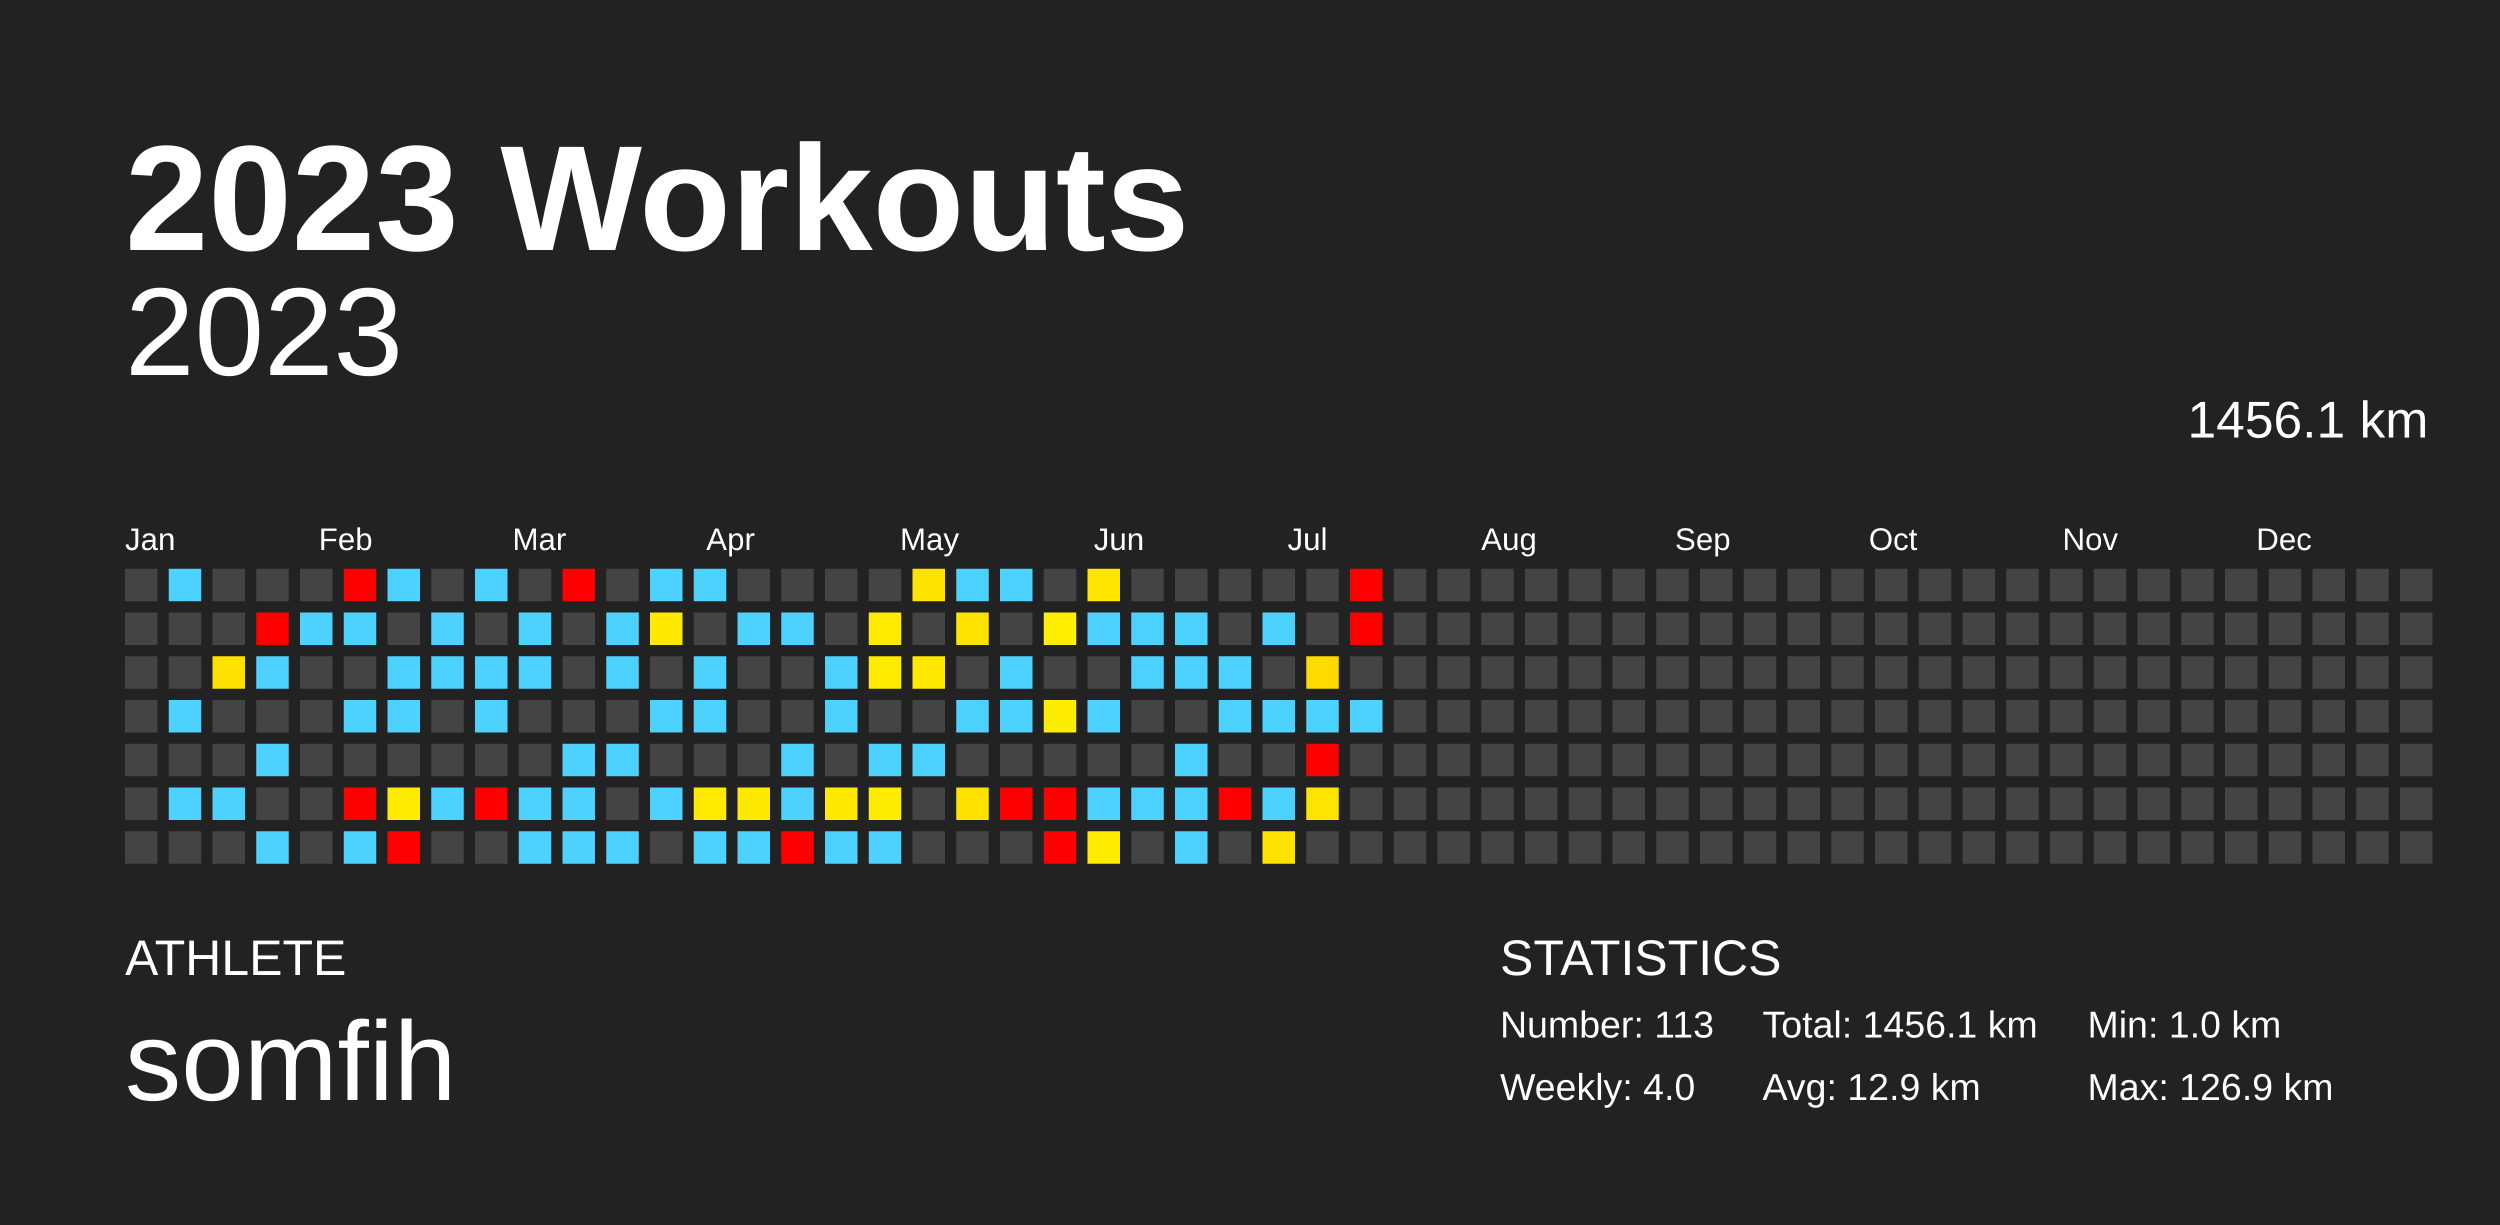
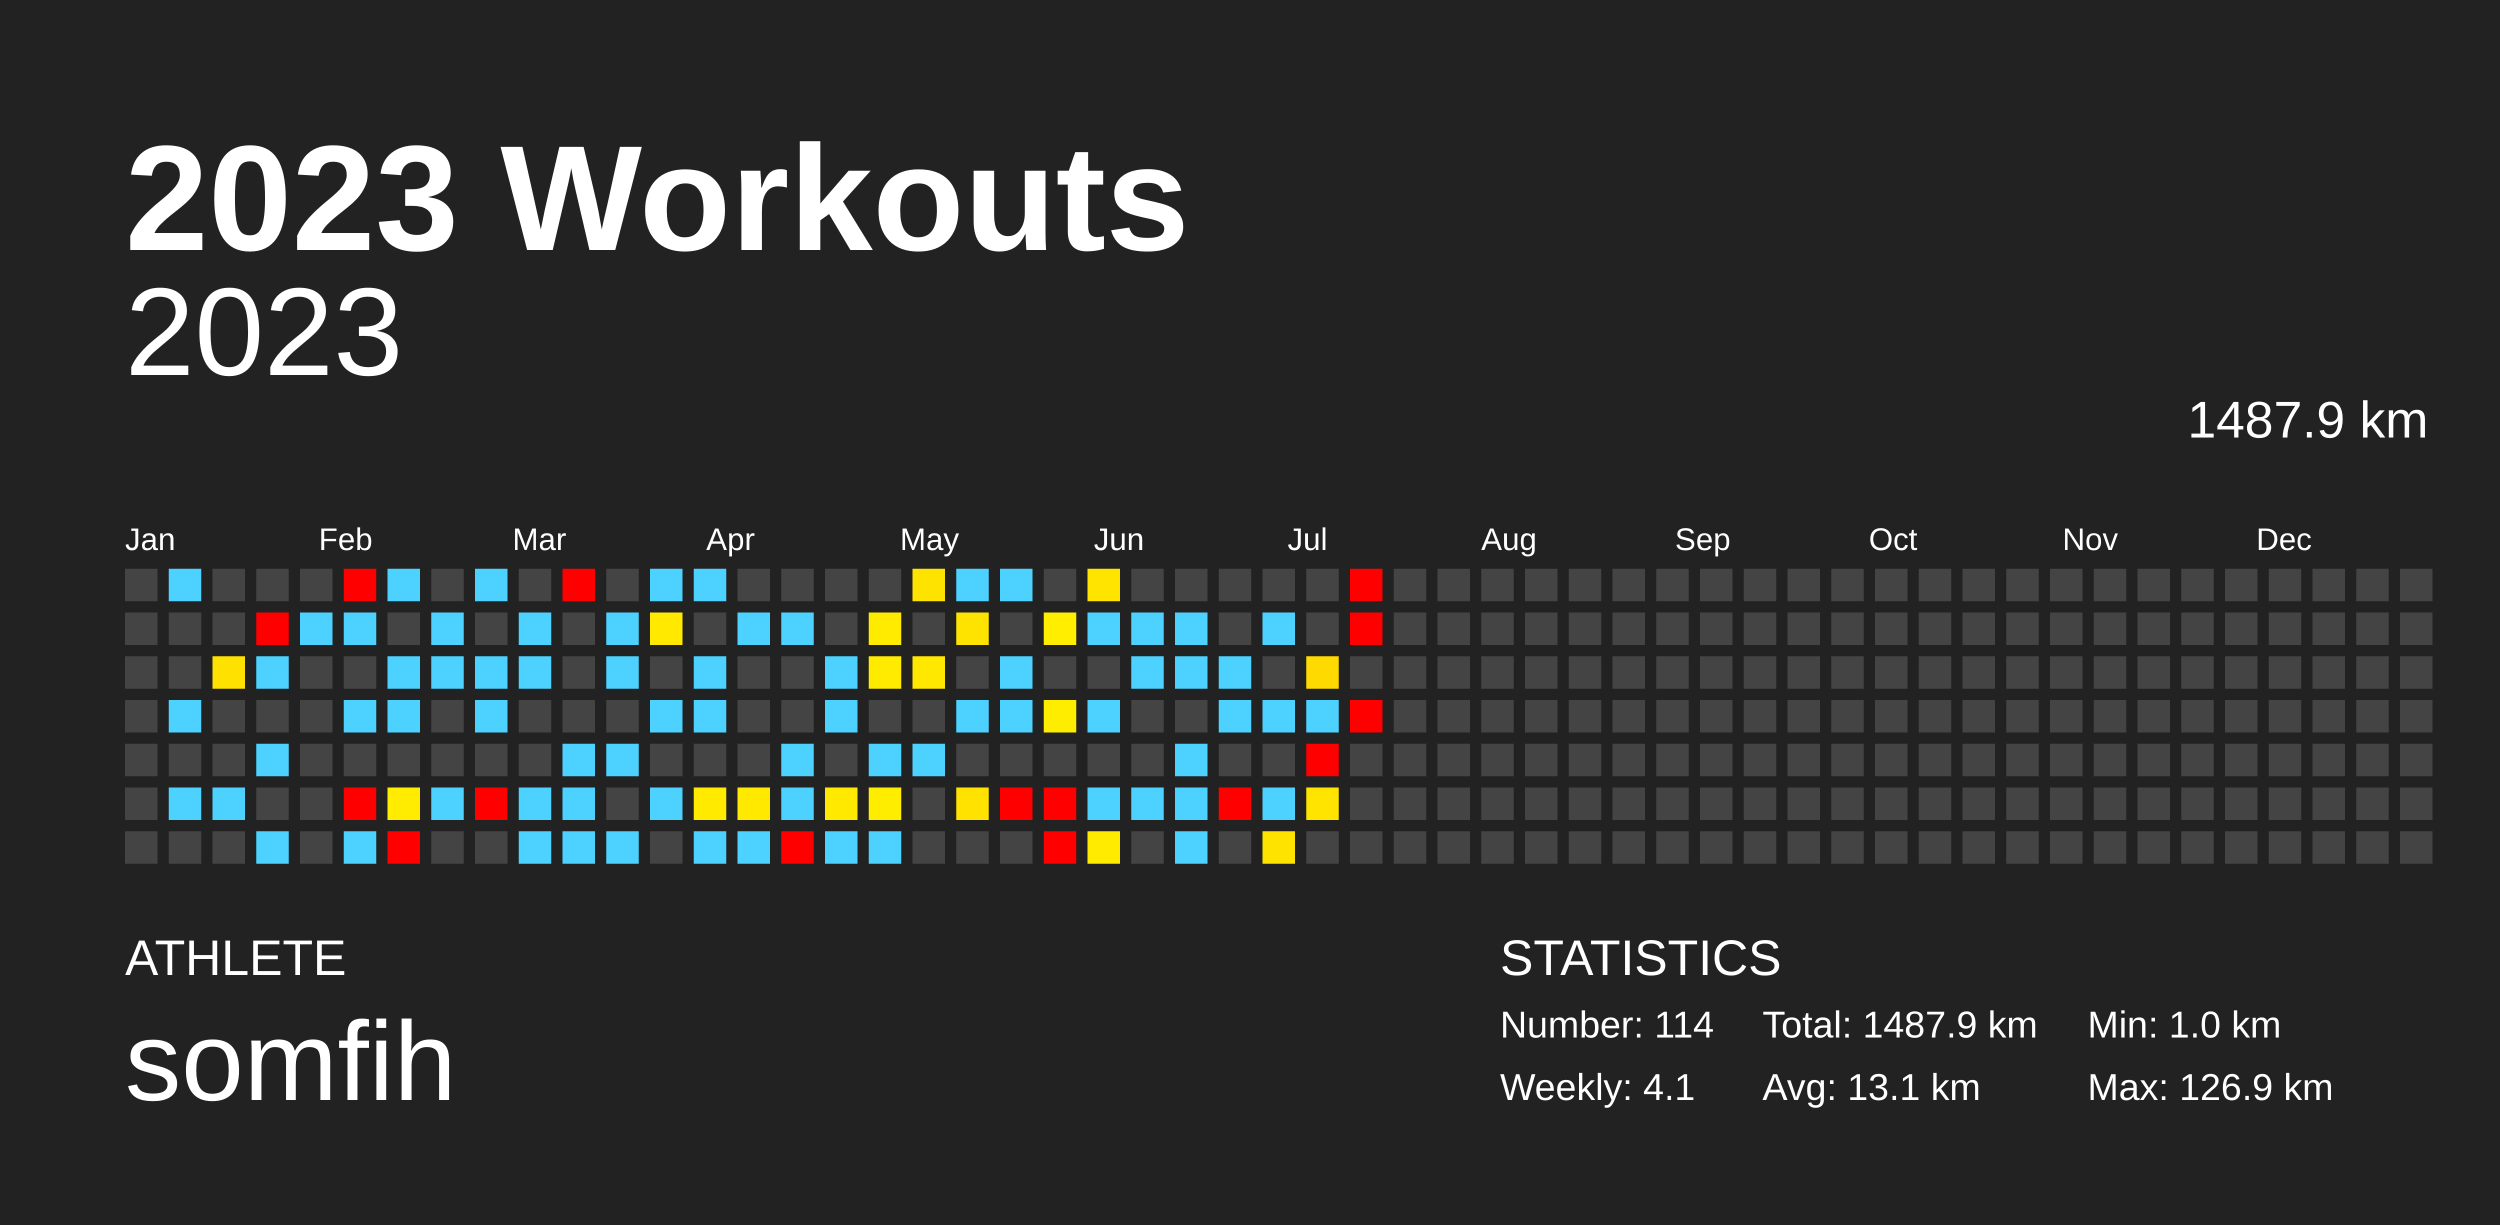
<svg xmlns="http://www.w3.org/2000/svg" baseProfile="full" height="98mm" version="1.1" viewBox="0,0,200,98" width="200mm">
  <defs />
  <rect fill="#222222" height="98" width="200" x="0" y="0" />
  <text fill="#FFFFFF" style="font-size:12px; font-family:Arial; font-weight:bold;" x="10" y="20">2023 Workouts</text>
  <text fill="#FFFFFF" style="font-size:4px; font-family:Arial" x="10" y="78">ATHLETE</text>
  <text fill="#FFFFFF" style="font-size:9px; font-family:Arial" x="10" y="88">somfih</text>
  <text fill="#FFFFFF" style="font-size:4px; font-family:Arial" x="120" y="78">STATISTICS</text>
-   <text fill="#FFFFFF" style="font-size:3px; font-family:Arial" x="120" y="83">Number: 113</text>
-   <text fill="#FFFFFF" style="font-size:3px; font-family:Arial" x="120" y="88">Weekly: 4.0</text>
-   <text fill="#FFFFFF" style="font-size:3px; font-family:Arial" x="141" y="83">Total: 1456.1 km</text>
-   <text fill="#FFFFFF" style="font-size:3px; font-family:Arial" x="141" y="88">Avg: 12.9 km</text>
+   <text fill="#FFFFFF" style="font-size:3px; font-family:Arial" x="120" y="83">Number: 114</text>
+   <text fill="#FFFFFF" style="font-size:3px; font-family:Arial" x="120" y="88">Weekly: 4.1</text>
+   <text fill="#FFFFFF" style="font-size:3px; font-family:Arial" x="141" y="83">Total: 1487.9 km</text>
+   <text fill="#FFFFFF" style="font-size:3px; font-family:Arial" x="141" y="88">Avg: 13.1 km</text>
  <text fill="#FFFFFF" style="font-size:3px; font-family:Arial" x="167" y="83">Min: 1.0 km</text>
  <text fill="#FFFFFF" style="font-size:3px; font-family:Arial" x="167" y="88">Max: 126.9 km</text>
  <text alignment-baseline="hanging" fill="#FFFFFF" style="font-size:10.0px; font-family:Arial;" x="10" y="30">2023</text>
-   <text alignment-baseline="hanging" fill="#FFFFFF" style="font-size:4.125px; font-family:Arial;" x="175" y="35">1456.1 km</text>
+   <text alignment-baseline="hanging" fill="#FFFFFF" style="font-size:4.125px; font-family:Arial;" x="175" y="35">1487.9 km</text>
  <text fill="#FFFFFF" style="font-size:2.5px; font-family:Arial" x="10.0" y="44">Jan</text>
  <text fill="#FFFFFF" style="font-size:2.5px; font-family:Arial" x="25.5" y="44">Feb</text>
  <text fill="#FFFFFF" style="font-size:2.5px; font-family:Arial" x="41.0" y="44">Mar</text>
  <text fill="#FFFFFF" style="font-size:2.5px; font-family:Arial" x="56.5" y="44">Apr</text>
  <text fill="#FFFFFF" style="font-size:2.5px; font-family:Arial" x="72.0" y="44">May</text>
  <text fill="#FFFFFF" style="font-size:2.5px; font-family:Arial" x="87.5" y="44">Jun</text>
  <text fill="#FFFFFF" style="font-size:2.5px; font-family:Arial" x="103.0" y="44">Jul</text>
  <text fill="#FFFFFF" style="font-size:2.5px; font-family:Arial" x="118.5" y="44">Aug</text>
  <text fill="#FFFFFF" style="font-size:2.5px; font-family:Arial" x="134.0" y="44">Sep</text>
  <text fill="#FFFFFF" style="font-size:2.5px; font-family:Arial" x="149.5" y="44">Oct</text>
  <text fill="#FFFFFF" style="font-size:2.5px; font-family:Arial" x="165.0" y="44">Nov</text>
  <text fill="#FFFFFF" style="font-size:2.5px; font-family:Arial" x="180.5" y="44">Dec</text>
  <rect fill="#444444" height="2.6" width="2.6" x="10.0" y="45.5" />
  <rect fill="#444444" height="2.6" width="2.6" x="10.0" y="49.0" />
  <rect fill="#444444" height="2.6" width="2.6" x="10.0" y="52.5" />
  <rect fill="#444444" height="2.6" width="2.6" x="10.0" y="56.0" />
  <rect fill="#444444" height="2.6" width="2.6" x="10.0" y="59.5" />
  <rect fill="#444444" height="2.6" width="2.6" x="10.0" y="63.0" />
  <rect fill="#444444" height="2.6" width="2.6" x="10.0" y="66.5" />
  <rect fill="#4dd2ff" height="2.6" width="2.6" x="13.5" y="45.5" />
  <rect fill="#444444" height="2.6" width="2.6" x="13.5" y="49.0" />
  <rect fill="#444444" height="2.6" width="2.6" x="13.5" y="52.5" />
  <rect fill="#4dd2ff" height="2.6" width="2.6" x="13.5" y="56.0" />
  <rect fill="#444444" height="2.6" width="2.6" x="13.5" y="59.5" />
  <rect fill="#4dd2ff" height="2.6" width="2.6" x="13.5" y="63.0" />
  <rect fill="#444444" height="2.6" width="2.6" x="13.5" y="66.5" />
  <rect fill="#444444" height="2.6" width="2.6" x="17.0" y="45.5" />
  <rect fill="#444444" height="2.6" width="2.6" x="17.0" y="49.0" />
  <rect fill="#ffe100" height="2.6" width="2.6" x="17.0" y="52.5" />
  <rect fill="#444444" height="2.6" width="2.6" x="17.0" y="56.0" />
  <rect fill="#444444" height="2.6" width="2.6" x="17.0" y="59.5" />
  <rect fill="#4dd2ff" height="2.6" width="2.6" x="17.0" y="63.0" />
  <rect fill="#444444" height="2.6" width="2.6" x="17.0" y="66.5" />
  <rect fill="#444444" height="2.6" width="2.6" x="20.5" y="45.5" />
  <rect fill="red" height="2.6" width="2.6" x="20.5" y="49.0" />
  <rect fill="#4dd2ff" height="2.6" width="2.6" x="20.5" y="52.5" />
  <rect fill="#444444" height="2.6" width="2.6" x="20.5" y="56.0" />
  <rect fill="#4dd2ff" height="2.6" width="2.6" x="20.5" y="59.5" />
  <rect fill="#444444" height="2.6" width="2.6" x="20.5" y="63.0" />
  <rect fill="#4dd2ff" height="2.6" width="2.6" x="20.5" y="66.5" />
  <rect fill="#444444" height="2.6" width="2.6" x="24.0" y="45.5" />
  <rect fill="#4dd2ff" height="2.6" width="2.6" x="24.0" y="49.0" />
  <rect fill="#444444" height="2.6" width="2.6" x="24.0" y="52.5" />
  <rect fill="#444444" height="2.6" width="2.6" x="24.0" y="56.0" />
  <rect fill="#444444" height="2.6" width="2.6" x="24.0" y="59.5" />
  <rect fill="#444444" height="2.6" width="2.6" x="24.0" y="63.0" />
  <rect fill="#444444" height="2.6" width="2.6" x="24.0" y="66.5" />
  <rect fill="red" height="2.6" width="2.6" x="27.5" y="45.5" />
  <rect fill="#4dd2ff" height="2.6" width="2.6" x="27.5" y="49.0" />
  <rect fill="#444444" height="2.6" width="2.6" x="27.5" y="52.5" />
  <rect fill="#4dd2ff" height="2.6" width="2.6" x="27.5" y="56.0" />
  <rect fill="#444444" height="2.6" width="2.6" x="27.5" y="59.5" />
  <rect fill="red" height="2.6" width="2.6" x="27.5" y="63.0" />
  <rect fill="#4dd2ff" height="2.6" width="2.6" x="27.5" y="66.5" />
  <rect fill="#4dd2ff" height="2.6" width="2.6" x="31.0" y="45.5" />
  <rect fill="#444444" height="2.6" width="2.6" x="31.0" y="49.0" />
  <rect fill="#4dd2ff" height="2.6" width="2.6" x="31.0" y="52.5" />
  <rect fill="#4dd2ff" height="2.6" width="2.6" x="31.0" y="56.0" />
  <rect fill="#444444" height="2.6" width="2.6" x="31.0" y="59.5" />
  <rect fill="#ffec00" height="2.6" width="2.6" x="31.0" y="63.0" />
  <rect fill="red" height="2.6" width="2.6" x="31.0" y="66.5" />
  <rect fill="#444444" height="2.6" width="2.6" x="34.5" y="45.5" />
  <rect fill="#4dd2ff" height="2.6" width="2.6" x="34.5" y="49.0" />
  <rect fill="#4dd2ff" height="2.6" width="2.6" x="34.5" y="52.5" />
  <rect fill="#444444" height="2.6" width="2.6" x="34.5" y="56.0" />
  <rect fill="#444444" height="2.6" width="2.6" x="34.5" y="59.5" />
  <rect fill="#4dd2ff" height="2.6" width="2.6" x="34.5" y="63.0" />
  <rect fill="#444444" height="2.6" width="2.6" x="34.5" y="66.5" />
  <rect fill="#4dd2ff" height="2.6" width="2.6" x="38.0" y="45.5" />
  <rect fill="#444444" height="2.6" width="2.6" x="38.0" y="49.0" />
  <rect fill="#4dd2ff" height="2.6" width="2.6" x="38.0" y="52.5" />
  <rect fill="#4dd2ff" height="2.6" width="2.6" x="38.0" y="56.0" />
  <rect fill="#444444" height="2.6" width="2.6" x="38.0" y="59.5" />
  <rect fill="red" height="2.6" width="2.6" x="38.0" y="63.0" />
  <rect fill="#444444" height="2.6" width="2.6" x="38.0" y="66.5" />
  <rect fill="#444444" height="2.6" width="2.6" x="41.5" y="45.5" />
  <rect fill="#4dd2ff" height="2.6" width="2.6" x="41.5" y="49.0" />
  <rect fill="#4dd2ff" height="2.6" width="2.6" x="41.5" y="52.5" />
  <rect fill="#444444" height="2.6" width="2.6" x="41.5" y="56.0" />
  <rect fill="#444444" height="2.6" width="2.6" x="41.5" y="59.5" />
  <rect fill="#4dd2ff" height="2.6" width="2.6" x="41.5" y="63.0" />
  <rect fill="#4dd2ff" height="2.6" width="2.6" x="41.5" y="66.5" />
  <rect fill="red" height="2.6" width="2.6" x="45.0" y="45.5" />
  <rect fill="#444444" height="2.6" width="2.6" x="45.0" y="49.0" />
  <rect fill="#444444" height="2.6" width="2.6" x="45.0" y="52.5" />
  <rect fill="#444444" height="2.6" width="2.6" x="45.0" y="56.0" />
  <rect fill="#4dd2ff" height="2.6" width="2.6" x="45.0" y="59.5" />
  <rect fill="#4dd2ff" height="2.6" width="2.6" x="45.0" y="63.0" />
  <rect fill="#4dd2ff" height="2.6" width="2.6" x="45.0" y="66.5" />
  <rect fill="#444444" height="2.6" width="2.6" x="48.5" y="45.5" />
  <rect fill="#4dd2ff" height="2.6" width="2.6" x="48.5" y="49.0" />
  <rect fill="#4dd2ff" height="2.6" width="2.6" x="48.5" y="52.5" />
  <rect fill="#444444" height="2.6" width="2.6" x="48.5" y="56.0" />
  <rect fill="#4dd2ff" height="2.6" width="2.6" x="48.5" y="59.5" />
  <rect fill="#444444" height="2.6" width="2.6" x="48.5" y="63.0" />
  <rect fill="#4dd2ff" height="2.6" width="2.6" x="48.5" y="66.5" />
  <rect fill="#4dd2ff" height="2.6" width="2.6" x="52.0" y="45.5" />
  <rect fill="#ffe900" height="2.6" width="2.6" x="52.0" y="49.0" />
  <rect fill="#444444" height="2.6" width="2.6" x="52.0" y="52.5" />
  <rect fill="#4dd2ff" height="2.6" width="2.6" x="52.0" y="56.0" />
  <rect fill="#444444" height="2.6" width="2.6" x="52.0" y="59.5" />
  <rect fill="#4dd2ff" height="2.6" width="2.6" x="52.0" y="63.0" />
  <rect fill="#444444" height="2.6" width="2.6" x="52.0" y="66.5" />
  <rect fill="#4dd2ff" height="2.6" width="2.6" x="55.5" y="45.5" />
  <rect fill="#444444" height="2.6" width="2.6" x="55.5" y="49.0" />
  <rect fill="#4dd2ff" height="2.6" width="2.6" x="55.5" y="52.5" />
  <rect fill="#4dd2ff" height="2.6" width="2.6" x="55.5" y="56.0" />
  <rect fill="#444444" height="2.6" width="2.6" x="55.5" y="59.5" />
  <rect fill="#ffea00" height="2.6" width="2.6" x="55.5" y="63.0" />
  <rect fill="#4dd2ff" height="2.6" width="2.6" x="55.5" y="66.5" />
  <rect fill="#444444" height="2.6" width="2.6" x="59.0" y="45.5" />
  <rect fill="#4dd2ff" height="2.6" width="2.6" x="59.0" y="49.0" />
  <rect fill="#444444" height="2.6" width="2.6" x="59.0" y="52.5" />
  <rect fill="#444444" height="2.6" width="2.6" x="59.0" y="56.0" />
  <rect fill="#444444" height="2.6" width="2.6" x="59.0" y="59.5" />
  <rect fill="#ffe900" height="2.6" width="2.6" x="59.0" y="63.0" />
  <rect fill="#4dd2ff" height="2.6" width="2.6" x="59.0" y="66.5" />
  <rect fill="#444444" height="2.6" width="2.6" x="62.5" y="45.5" />
  <rect fill="#4dd2ff" height="2.6" width="2.6" x="62.5" y="49.0" />
  <rect fill="#444444" height="2.6" width="2.6" x="62.5" y="52.5" />
  <rect fill="#444444" height="2.6" width="2.6" x="62.5" y="56.0" />
  <rect fill="#4dd2ff" height="2.6" width="2.6" x="62.5" y="59.5" />
  <rect fill="#4dd2ff" height="2.6" width="2.6" x="62.5" y="63.0" />
  <rect fill="red" height="2.6" width="2.6" x="62.5" y="66.5" />
  <rect fill="#444444" height="2.6" width="2.6" x="66.0" y="45.5" />
  <rect fill="#444444" height="2.6" width="2.6" x="66.0" y="49.0" />
  <rect fill="#4dd2ff" height="2.6" width="2.6" x="66.0" y="52.5" />
  <rect fill="#4dd2ff" height="2.6" width="2.6" x="66.0" y="56.0" />
  <rect fill="#444444" height="2.6" width="2.6" x="66.0" y="59.5" />
  <rect fill="#ffe900" height="2.6" width="2.6" x="66.0" y="63.0" />
  <rect fill="#4dd2ff" height="2.6" width="2.6" x="66.0" y="66.5" />
  <rect fill="#444444" height="2.6" width="2.6" x="69.5" y="45.5" />
  <rect fill="#ffeb00" height="2.6" width="2.6" x="69.5" y="49.0" />
  <rect fill="#ffeb00" height="2.6" width="2.6" x="69.5" y="52.5" />
  <rect fill="#444444" height="2.6" width="2.6" x="69.5" y="56.0" />
  <rect fill="#4dd2ff" height="2.6" width="2.6" x="69.5" y="59.5" />
  <rect fill="#ffed00" height="2.6" width="2.6" x="69.5" y="63.0" />
  <rect fill="#4dd2ff" height="2.6" width="2.6" x="69.5" y="66.5" />
  <rect fill="#ffe300" height="2.6" width="2.6" x="73.0" y="45.5" />
  <rect fill="#444444" height="2.6" width="2.6" x="73.0" y="49.0" />
  <rect fill="#ffe800" height="2.6" width="2.6" x="73.0" y="52.5" />
  <rect fill="#444444" height="2.6" width="2.6" x="73.0" y="56.0" />
  <rect fill="#4dd2ff" height="2.6" width="2.6" x="73.0" y="59.5" />
  <rect fill="#444444" height="2.6" width="2.6" x="73.0" y="63.0" />
  <rect fill="#444444" height="2.6" width="2.6" x="73.0" y="66.5" />
  <rect fill="#4dd2ff" height="2.6" width="2.6" x="76.5" y="45.5" />
  <rect fill="#ffe300" height="2.6" width="2.6" x="76.5" y="49.0" />
  <rect fill="#444444" height="2.6" width="2.6" x="76.5" y="52.5" />
  <rect fill="#4dd2ff" height="2.6" width="2.6" x="76.5" y="56.0" />
  <rect fill="#444444" height="2.6" width="2.6" x="76.5" y="59.5" />
  <rect fill="#ffe200" height="2.6" width="2.6" x="76.5" y="63.0" />
  <rect fill="#444444" height="2.6" width="2.6" x="76.5" y="66.5" />
  <rect fill="#4dd2ff" height="2.6" width="2.6" x="80.0" y="45.5" />
  <rect fill="#444444" height="2.6" width="2.6" x="80.0" y="49.0" />
  <rect fill="#4dd2ff" height="2.6" width="2.6" x="80.0" y="52.5" />
  <rect fill="#4dd2ff" height="2.6" width="2.6" x="80.0" y="56.0" />
  <rect fill="#444444" height="2.6" width="2.6" x="80.0" y="59.5" />
  <rect fill="red" height="2.6" width="2.6" x="80.0" y="63.0" />
  <rect fill="#444444" height="2.6" width="2.6" x="80.0" y="66.5" />
  <rect fill="#444444" height="2.6" width="2.6" x="83.5" y="45.5" />
  <rect fill="#ffee00" height="2.6" width="2.6" x="83.5" y="49.0" />
  <rect fill="#444444" height="2.6" width="2.6" x="83.5" y="52.5" />
  <rect fill="#ffed00" height="2.6" width="2.6" x="83.5" y="56.0" />
  <rect fill="#444444" height="2.6" width="2.6" x="83.5" y="59.5" />
  <rect fill="red" height="2.6" width="2.6" x="83.5" y="63.0" />
  <rect fill="red" height="2.6" width="2.6" x="83.5" y="66.5" />
  <rect fill="#ffe400" height="2.6" width="2.6" x="87.0" y="45.5" />
  <rect fill="#4dd2ff" height="2.6" width="2.6" x="87.0" y="49.0" />
  <rect fill="#444444" height="2.6" width="2.6" x="87.0" y="52.5" />
  <rect fill="#4dd2ff" height="2.6" width="2.6" x="87.0" y="56.0" />
  <rect fill="#444444" height="2.6" width="2.6" x="87.0" y="59.5" />
  <rect fill="#4dd2ff" height="2.6" width="2.6" x="87.0" y="63.0" />
  <rect fill="#ffeb00" height="2.6" width="2.6" x="87.0" y="66.5" />
  <rect fill="#444444" height="2.6" width="2.6" x="90.5" y="45.5" />
  <rect fill="#4dd2ff" height="2.6" width="2.6" x="90.5" y="49.0" />
  <rect fill="#4dd2ff" height="2.6" width="2.6" x="90.5" y="52.5" />
  <rect fill="#444444" height="2.6" width="2.6" x="90.5" y="56.0" />
  <rect fill="#444444" height="2.6" width="2.6" x="90.5" y="59.5" />
  <rect fill="#4dd2ff" height="2.6" width="2.6" x="90.5" y="63.0" />
  <rect fill="#444444" height="2.6" width="2.6" x="90.5" y="66.5" />
  <rect fill="#444444" height="2.6" width="2.6" x="94.0" y="45.5" />
  <rect fill="#4dd2ff" height="2.6" width="2.6" x="94.0" y="49.0" />
  <rect fill="#4dd2ff" height="2.6" width="2.6" x="94.0" y="52.5" />
  <rect fill="#444444" height="2.6" width="2.6" x="94.0" y="56.0" />
  <rect fill="#4dd2ff" height="2.6" width="2.6" x="94.0" y="59.5" />
  <rect fill="#4dd2ff" height="2.6" width="2.6" x="94.0" y="63.0" />
  <rect fill="#4dd2ff" height="2.6" width="2.6" x="94.0" y="66.5" />
  <rect fill="#444444" height="2.6" width="2.6" x="97.5" y="45.5" />
  <rect fill="#444444" height="2.6" width="2.6" x="97.5" y="49.0" />
  <rect fill="#4dd2ff" height="2.6" width="2.6" x="97.5" y="52.5" />
  <rect fill="#4dd2ff" height="2.6" width="2.6" x="97.5" y="56.0" />
  <rect fill="#444444" height="2.6" width="2.6" x="97.5" y="59.5" />
  <rect fill="red" height="2.6" width="2.6" x="97.5" y="63.0" />
  <rect fill="#444444" height="2.6" width="2.6" x="97.5" y="66.5" />
  <rect fill="#444444" height="2.6" width="2.6" x="101.0" y="45.5" />
  <rect fill="#4dd2ff" height="2.6" width="2.6" x="101.0" y="49.0" />
  <rect fill="#444444" height="2.6" width="2.6" x="101.0" y="52.5" />
  <rect fill="#4dd2ff" height="2.6" width="2.6" x="101.0" y="56.0" />
  <rect fill="#444444" height="2.6" width="2.6" x="101.0" y="59.5" />
  <rect fill="#4dd2ff" height="2.6" width="2.6" x="101.0" y="63.0" />
  <rect fill="#ffe300" height="2.6" width="2.6" x="101.0" y="66.5" />
  <rect fill="#444444" height="2.6" width="2.6" x="104.5" y="45.5" />
  <rect fill="#444444" height="2.6" width="2.6" x="104.5" y="49.0" />
  <rect fill="#ffda00" height="2.6" width="2.6" x="104.5" y="52.5" />
  <rect fill="#4dd2ff" height="2.6" width="2.6" x="104.5" y="56.0" />
  <rect fill="red" height="2.6" width="2.6" x="104.5" y="59.5" />
  <rect fill="#ffe400" height="2.6" width="2.6" x="104.5" y="63.0" />
  <rect fill="#444444" height="2.6" width="2.6" x="104.5" y="66.5" />
  <rect fill="red" height="2.6" width="2.6" x="108.0" y="45.5" />
  <rect fill="red" height="2.6" width="2.6" x="108.0" y="49.0" />
  <rect fill="#444444" height="2.6" width="2.6" x="108.0" y="52.5" />
-   <rect fill="#4dd2ff" height="2.6" width="2.6" x="108.0" y="56.0" />
+   <rect fill="red" height="2.6" width="2.6" x="108.0" y="56.0" />
  <rect fill="#444444" height="2.6" width="2.6" x="108.0" y="59.5" />
  <rect fill="#444444" height="2.6" width="2.6" x="108.0" y="63.0" />
  <rect fill="#444444" height="2.6" width="2.6" x="108.0" y="66.5" />
  <rect fill="#444444" height="2.6" width="2.6" x="111.5" y="45.5" />
  <rect fill="#444444" height="2.6" width="2.6" x="111.5" y="49.0" />
  <rect fill="#444444" height="2.6" width="2.6" x="111.5" y="52.5" />
  <rect fill="#444444" height="2.6" width="2.6" x="111.5" y="56.0" />
  <rect fill="#444444" height="2.6" width="2.6" x="111.5" y="59.5" />
  <rect fill="#444444" height="2.6" width="2.6" x="111.5" y="63.0" />
  <rect fill="#444444" height="2.6" width="2.6" x="111.5" y="66.5" />
  <rect fill="#444444" height="2.6" width="2.6" x="115.0" y="45.5" />
  <rect fill="#444444" height="2.6" width="2.6" x="115.0" y="49.0" />
  <rect fill="#444444" height="2.6" width="2.6" x="115.0" y="52.5" />
  <rect fill="#444444" height="2.6" width="2.6" x="115.0" y="56.0" />
  <rect fill="#444444" height="2.6" width="2.6" x="115.0" y="59.5" />
  <rect fill="#444444" height="2.6" width="2.6" x="115.0" y="63.0" />
  <rect fill="#444444" height="2.6" width="2.6" x="115.0" y="66.5" />
  <rect fill="#444444" height="2.6" width="2.6" x="118.5" y="45.5" />
  <rect fill="#444444" height="2.6" width="2.6" x="118.5" y="49.0" />
  <rect fill="#444444" height="2.6" width="2.6" x="118.5" y="52.5" />
  <rect fill="#444444" height="2.6" width="2.6" x="118.5" y="56.0" />
  <rect fill="#444444" height="2.6" width="2.6" x="118.5" y="59.5" />
  <rect fill="#444444" height="2.6" width="2.6" x="118.5" y="63.0" />
  <rect fill="#444444" height="2.6" width="2.6" x="118.5" y="66.5" />
  <rect fill="#444444" height="2.6" width="2.6" x="122.0" y="45.5" />
  <rect fill="#444444" height="2.6" width="2.6" x="122.0" y="49.0" />
  <rect fill="#444444" height="2.6" width="2.6" x="122.0" y="52.5" />
  <rect fill="#444444" height="2.6" width="2.6" x="122.0" y="56.0" />
  <rect fill="#444444" height="2.6" width="2.6" x="122.0" y="59.5" />
  <rect fill="#444444" height="2.6" width="2.6" x="122.0" y="63.0" />
  <rect fill="#444444" height="2.6" width="2.6" x="122.0" y="66.5" />
  <rect fill="#444444" height="2.6" width="2.6" x="125.5" y="45.5" />
  <rect fill="#444444" height="2.6" width="2.6" x="125.5" y="49.0" />
  <rect fill="#444444" height="2.6" width="2.6" x="125.5" y="52.5" />
  <rect fill="#444444" height="2.6" width="2.6" x="125.5" y="56.0" />
  <rect fill="#444444" height="2.6" width="2.6" x="125.5" y="59.5" />
  <rect fill="#444444" height="2.6" width="2.6" x="125.5" y="63.0" />
  <rect fill="#444444" height="2.6" width="2.6" x="125.5" y="66.5" />
  <rect fill="#444444" height="2.6" width="2.6" x="129.0" y="45.5" />
  <rect fill="#444444" height="2.6" width="2.6" x="129.0" y="49.0" />
  <rect fill="#444444" height="2.6" width="2.6" x="129.0" y="52.5" />
  <rect fill="#444444" height="2.6" width="2.6" x="129.0" y="56.0" />
  <rect fill="#444444" height="2.6" width="2.6" x="129.0" y="59.5" />
  <rect fill="#444444" height="2.6" width="2.6" x="129.0" y="63.0" />
  <rect fill="#444444" height="2.6" width="2.6" x="129.0" y="66.5" />
  <rect fill="#444444" height="2.6" width="2.6" x="132.5" y="45.5" />
  <rect fill="#444444" height="2.6" width="2.6" x="132.5" y="49.0" />
  <rect fill="#444444" height="2.6" width="2.6" x="132.5" y="52.5" />
  <rect fill="#444444" height="2.6" width="2.6" x="132.5" y="56.0" />
  <rect fill="#444444" height="2.6" width="2.6" x="132.5" y="59.5" />
  <rect fill="#444444" height="2.6" width="2.6" x="132.5" y="63.0" />
  <rect fill="#444444" height="2.6" width="2.6" x="132.5" y="66.5" />
  <rect fill="#444444" height="2.6" width="2.6" x="136.0" y="45.5" />
  <rect fill="#444444" height="2.6" width="2.6" x="136.0" y="49.0" />
  <rect fill="#444444" height="2.6" width="2.6" x="136.0" y="52.5" />
  <rect fill="#444444" height="2.6" width="2.6" x="136.0" y="56.0" />
  <rect fill="#444444" height="2.6" width="2.6" x="136.0" y="59.5" />
  <rect fill="#444444" height="2.6" width="2.6" x="136.0" y="63.0" />
  <rect fill="#444444" height="2.6" width="2.6" x="136.0" y="66.5" />
  <rect fill="#444444" height="2.6" width="2.6" x="139.5" y="45.5" />
  <rect fill="#444444" height="2.6" width="2.6" x="139.5" y="49.0" />
  <rect fill="#444444" height="2.6" width="2.6" x="139.5" y="52.5" />
  <rect fill="#444444" height="2.6" width="2.6" x="139.5" y="56.0" />
  <rect fill="#444444" height="2.6" width="2.6" x="139.5" y="59.5" />
  <rect fill="#444444" height="2.6" width="2.6" x="139.5" y="63.0" />
  <rect fill="#444444" height="2.6" width="2.6" x="139.5" y="66.5" />
  <rect fill="#444444" height="2.6" width="2.6" x="143.0" y="45.5" />
  <rect fill="#444444" height="2.6" width="2.6" x="143.0" y="49.0" />
  <rect fill="#444444" height="2.6" width="2.6" x="143.0" y="52.5" />
  <rect fill="#444444" height="2.6" width="2.6" x="143.0" y="56.0" />
  <rect fill="#444444" height="2.6" width="2.6" x="143.0" y="59.5" />
  <rect fill="#444444" height="2.6" width="2.6" x="143.0" y="63.0" />
  <rect fill="#444444" height="2.6" width="2.6" x="143.0" y="66.5" />
  <rect fill="#444444" height="2.6" width="2.6" x="146.5" y="45.5" />
  <rect fill="#444444" height="2.6" width="2.6" x="146.5" y="49.0" />
  <rect fill="#444444" height="2.6" width="2.6" x="146.5" y="52.5" />
  <rect fill="#444444" height="2.6" width="2.6" x="146.5" y="56.0" />
  <rect fill="#444444" height="2.6" width="2.6" x="146.5" y="59.5" />
  <rect fill="#444444" height="2.6" width="2.6" x="146.5" y="63.0" />
  <rect fill="#444444" height="2.6" width="2.6" x="146.5" y="66.5" />
  <rect fill="#444444" height="2.6" width="2.6" x="150.0" y="45.5" />
  <rect fill="#444444" height="2.6" width="2.6" x="150.0" y="49.0" />
  <rect fill="#444444" height="2.6" width="2.6" x="150.0" y="52.5" />
  <rect fill="#444444" height="2.6" width="2.6" x="150.0" y="56.0" />
  <rect fill="#444444" height="2.6" width="2.6" x="150.0" y="59.5" />
  <rect fill="#444444" height="2.6" width="2.6" x="150.0" y="63.0" />
  <rect fill="#444444" height="2.6" width="2.6" x="150.0" y="66.5" />
  <rect fill="#444444" height="2.6" width="2.6" x="153.5" y="45.5" />
  <rect fill="#444444" height="2.6" width="2.6" x="153.5" y="49.0" />
  <rect fill="#444444" height="2.6" width="2.6" x="153.5" y="52.5" />
  <rect fill="#444444" height="2.6" width="2.6" x="153.5" y="56.0" />
  <rect fill="#444444" height="2.6" width="2.6" x="153.5" y="59.5" />
  <rect fill="#444444" height="2.6" width="2.6" x="153.5" y="63.0" />
  <rect fill="#444444" height="2.6" width="2.6" x="153.5" y="66.5" />
  <rect fill="#444444" height="2.6" width="2.6" x="157.0" y="45.5" />
  <rect fill="#444444" height="2.6" width="2.6" x="157.0" y="49.0" />
  <rect fill="#444444" height="2.6" width="2.6" x="157.0" y="52.5" />
  <rect fill="#444444" height="2.6" width="2.6" x="157.0" y="56.0" />
  <rect fill="#444444" height="2.6" width="2.6" x="157.0" y="59.5" />
  <rect fill="#444444" height="2.6" width="2.6" x="157.0" y="63.0" />
  <rect fill="#444444" height="2.6" width="2.6" x="157.0" y="66.5" />
  <rect fill="#444444" height="2.6" width="2.6" x="160.5" y="45.5" />
  <rect fill="#444444" height="2.6" width="2.6" x="160.5" y="49.0" />
  <rect fill="#444444" height="2.6" width="2.6" x="160.5" y="52.5" />
  <rect fill="#444444" height="2.6" width="2.6" x="160.5" y="56.0" />
  <rect fill="#444444" height="2.6" width="2.6" x="160.5" y="59.5" />
  <rect fill="#444444" height="2.6" width="2.6" x="160.5" y="63.0" />
  <rect fill="#444444" height="2.6" width="2.6" x="160.5" y="66.5" />
  <rect fill="#444444" height="2.6" width="2.6" x="164.0" y="45.5" />
  <rect fill="#444444" height="2.6" width="2.6" x="164.0" y="49.0" />
  <rect fill="#444444" height="2.6" width="2.6" x="164.0" y="52.5" />
  <rect fill="#444444" height="2.6" width="2.6" x="164.0" y="56.0" />
  <rect fill="#444444" height="2.6" width="2.6" x="164.0" y="59.5" />
  <rect fill="#444444" height="2.6" width="2.6" x="164.0" y="63.0" />
  <rect fill="#444444" height="2.6" width="2.6" x="164.0" y="66.5" />
  <rect fill="#444444" height="2.6" width="2.6" x="167.5" y="45.5" />
  <rect fill="#444444" height="2.6" width="2.6" x="167.5" y="49.0" />
  <rect fill="#444444" height="2.6" width="2.6" x="167.5" y="52.5" />
  <rect fill="#444444" height="2.6" width="2.6" x="167.5" y="56.0" />
  <rect fill="#444444" height="2.6" width="2.6" x="167.5" y="59.5" />
  <rect fill="#444444" height="2.6" width="2.6" x="167.5" y="63.0" />
  <rect fill="#444444" height="2.6" width="2.6" x="167.5" y="66.5" />
  <rect fill="#444444" height="2.6" width="2.6" x="171.0" y="45.5" />
  <rect fill="#444444" height="2.6" width="2.6" x="171.0" y="49.0" />
  <rect fill="#444444" height="2.6" width="2.6" x="171.0" y="52.5" />
  <rect fill="#444444" height="2.6" width="2.6" x="171.0" y="56.0" />
  <rect fill="#444444" height="2.6" width="2.6" x="171.0" y="59.5" />
  <rect fill="#444444" height="2.6" width="2.6" x="171.0" y="63.0" />
  <rect fill="#444444" height="2.6" width="2.6" x="171.0" y="66.5" />
  <rect fill="#444444" height="2.6" width="2.6" x="174.5" y="45.5" />
  <rect fill="#444444" height="2.6" width="2.6" x="174.5" y="49.0" />
  <rect fill="#444444" height="2.6" width="2.6" x="174.5" y="52.5" />
  <rect fill="#444444" height="2.6" width="2.6" x="174.5" y="56.0" />
  <rect fill="#444444" height="2.6" width="2.6" x="174.5" y="59.5" />
  <rect fill="#444444" height="2.6" width="2.6" x="174.5" y="63.0" />
  <rect fill="#444444" height="2.6" width="2.6" x="174.5" y="66.5" />
  <rect fill="#444444" height="2.6" width="2.6" x="178.0" y="45.5" />
  <rect fill="#444444" height="2.6" width="2.6" x="178.0" y="49.0" />
  <rect fill="#444444" height="2.6" width="2.6" x="178.0" y="52.5" />
  <rect fill="#444444" height="2.6" width="2.6" x="178.0" y="56.0" />
  <rect fill="#444444" height="2.6" width="2.6" x="178.0" y="59.5" />
  <rect fill="#444444" height="2.6" width="2.6" x="178.0" y="63.0" />
  <rect fill="#444444" height="2.6" width="2.6" x="178.0" y="66.5" />
  <rect fill="#444444" height="2.6" width="2.6" x="181.5" y="45.5" />
  <rect fill="#444444" height="2.6" width="2.6" x="181.5" y="49.0" />
  <rect fill="#444444" height="2.6" width="2.6" x="181.5" y="52.5" />
  <rect fill="#444444" height="2.6" width="2.6" x="181.5" y="56.0" />
  <rect fill="#444444" height="2.6" width="2.6" x="181.5" y="59.5" />
  <rect fill="#444444" height="2.6" width="2.6" x="181.5" y="63.0" />
  <rect fill="#444444" height="2.6" width="2.6" x="181.5" y="66.5" />
  <rect fill="#444444" height="2.6" width="2.6" x="185.0" y="45.5" />
  <rect fill="#444444" height="2.6" width="2.6" x="185.0" y="49.0" />
  <rect fill="#444444" height="2.6" width="2.6" x="185.0" y="52.5" />
  <rect fill="#444444" height="2.6" width="2.6" x="185.0" y="56.0" />
  <rect fill="#444444" height="2.6" width="2.6" x="185.0" y="59.5" />
  <rect fill="#444444" height="2.6" width="2.6" x="185.0" y="63.0" />
  <rect fill="#444444" height="2.6" width="2.6" x="185.0" y="66.5" />
  <rect fill="#444444" height="2.6" width="2.6" x="188.5" y="45.5" />
  <rect fill="#444444" height="2.6" width="2.6" x="188.5" y="49.0" />
  <rect fill="#444444" height="2.6" width="2.6" x="188.5" y="52.5" />
  <rect fill="#444444" height="2.6" width="2.6" x="188.5" y="56.0" />
  <rect fill="#444444" height="2.6" width="2.6" x="188.5" y="59.5" />
  <rect fill="#444444" height="2.6" width="2.6" x="188.5" y="63.0" />
  <rect fill="#444444" height="2.6" width="2.6" x="188.5" y="66.5" />
  <rect fill="#444444" height="2.6" width="2.6" x="192.0" y="45.5" />
  <rect fill="#444444" height="2.6" width="2.6" x="192.0" y="49.0" />
  <rect fill="#444444" height="2.6" width="2.6" x="192.0" y="52.5" />
  <rect fill="#444444" height="2.6" width="2.6" x="192.0" y="56.0" />
  <rect fill="#444444" height="2.6" width="2.6" x="192.0" y="59.5" />
  <rect fill="#444444" height="2.6" width="2.6" x="192.0" y="63.0" />
  <rect fill="#444444" height="2.6" width="2.6" x="192.0" y="66.5" />
</svg>
